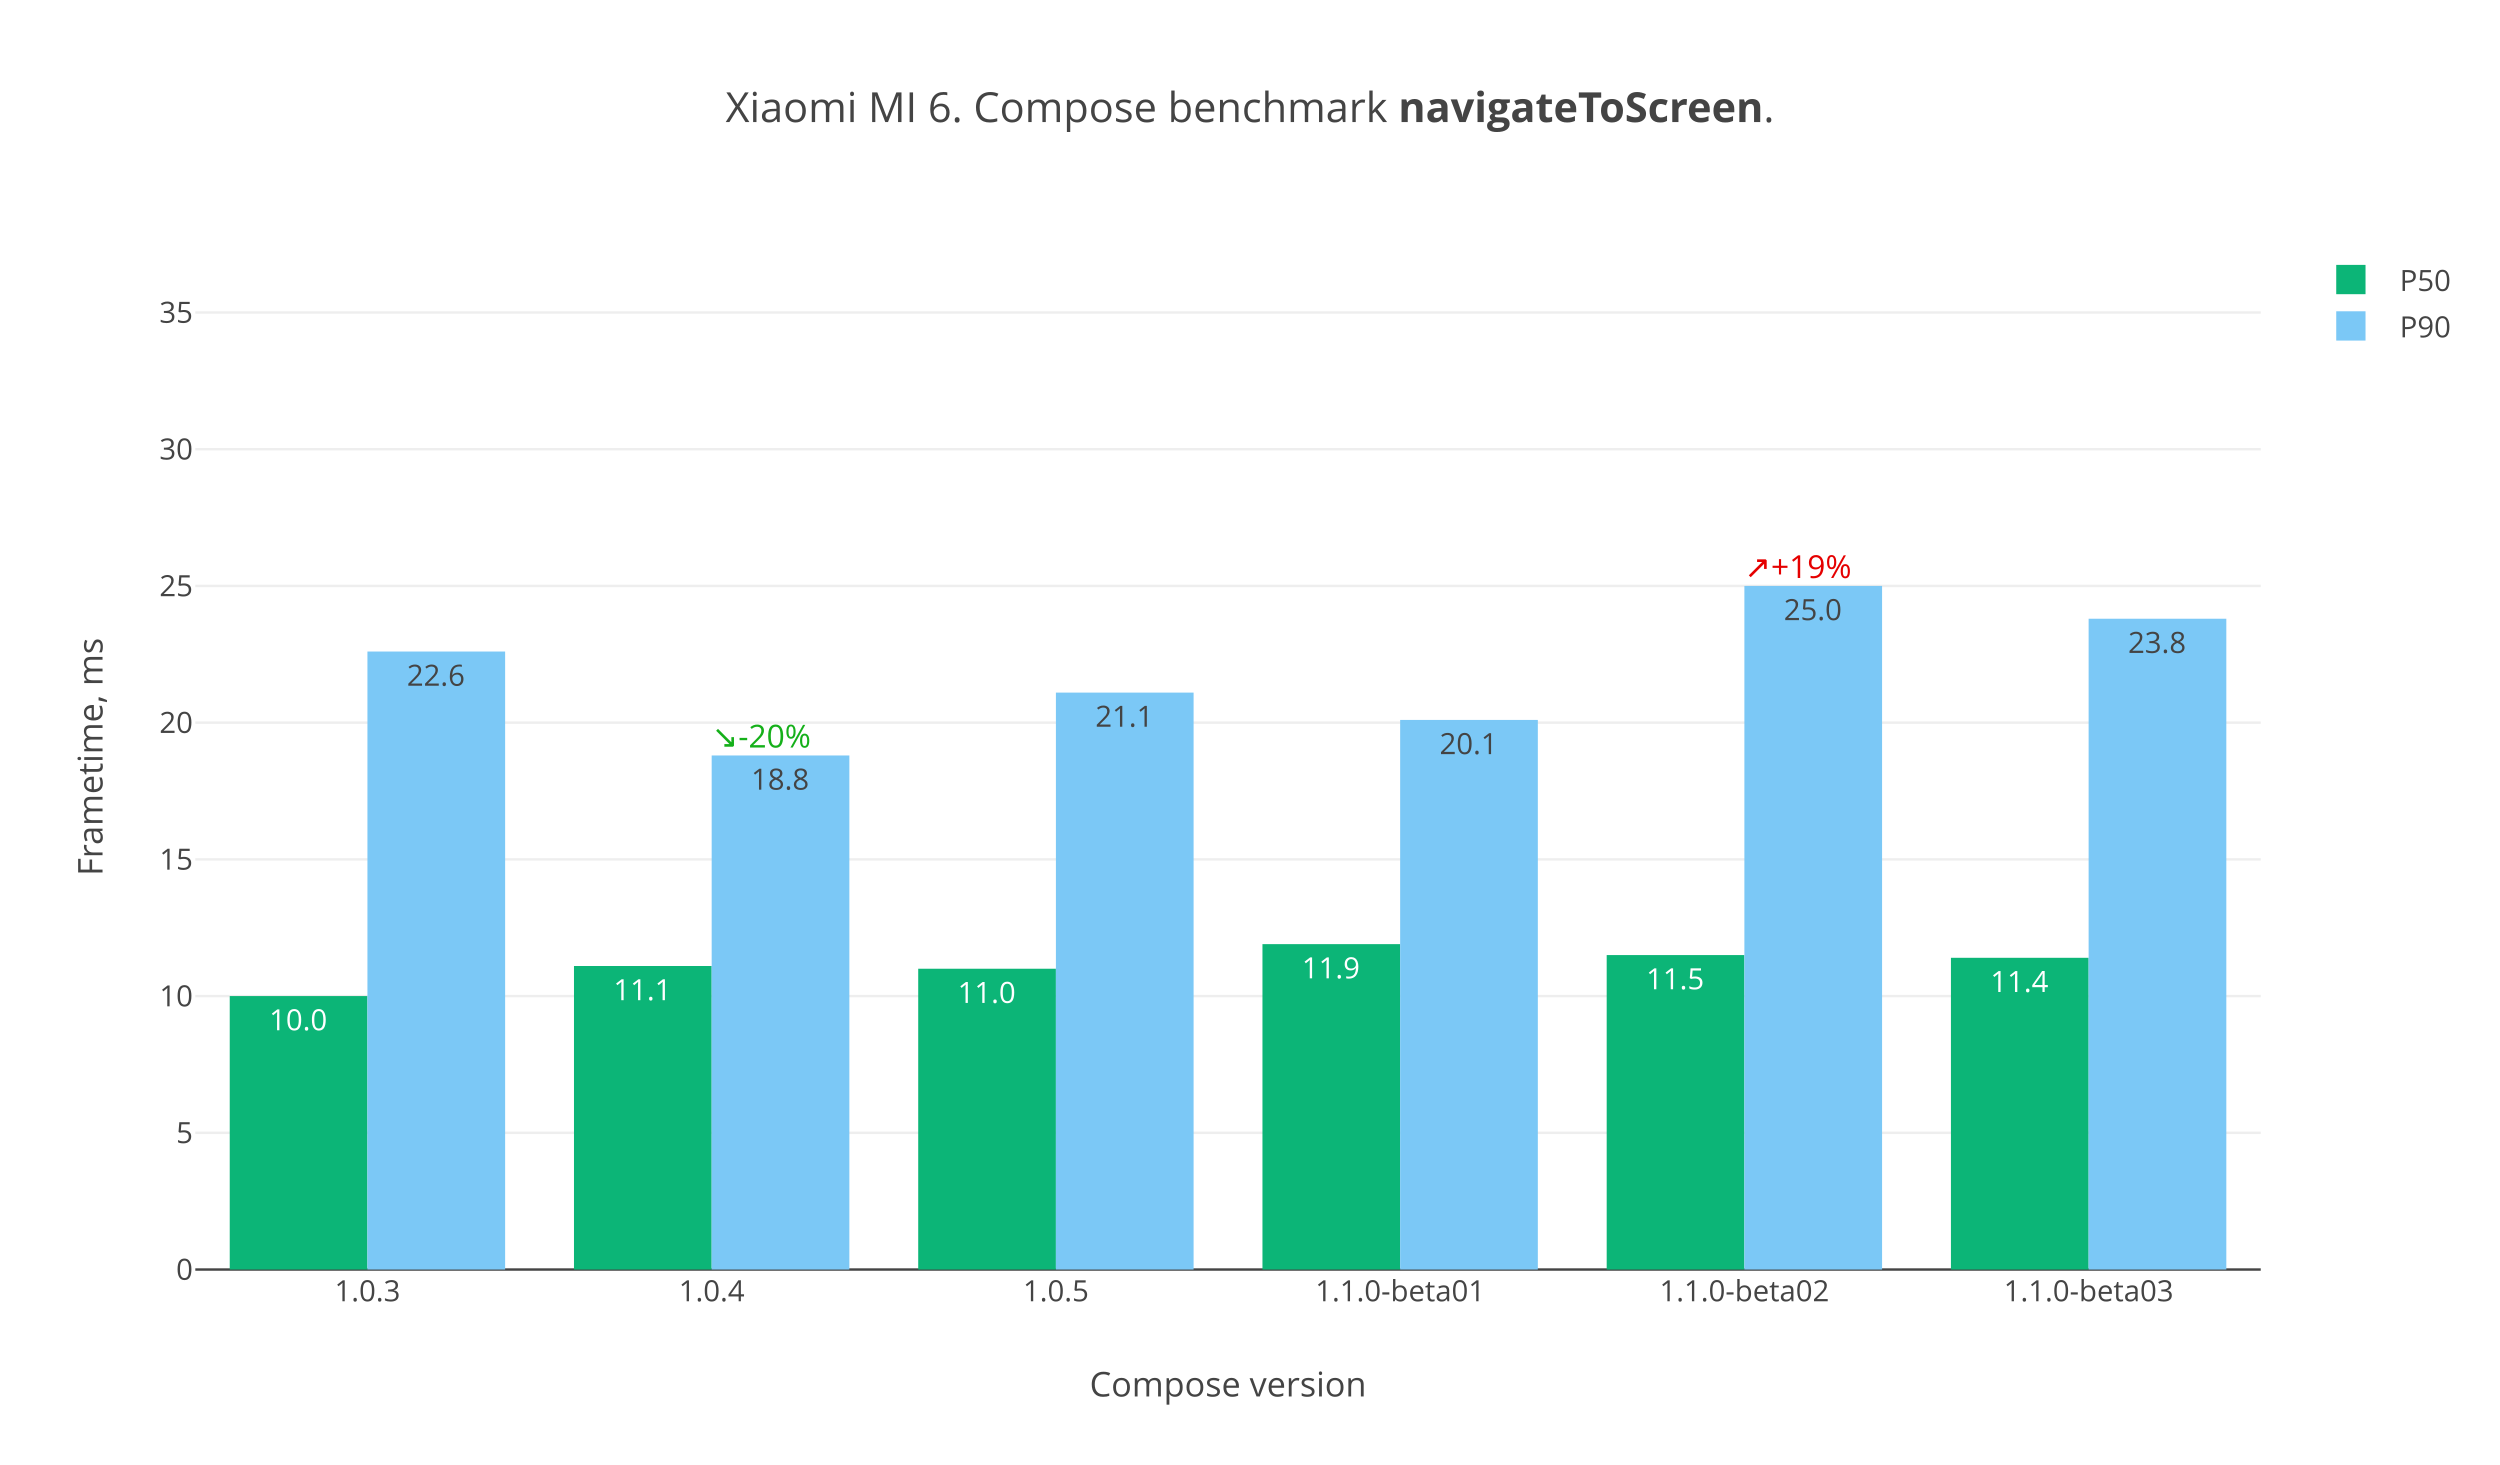
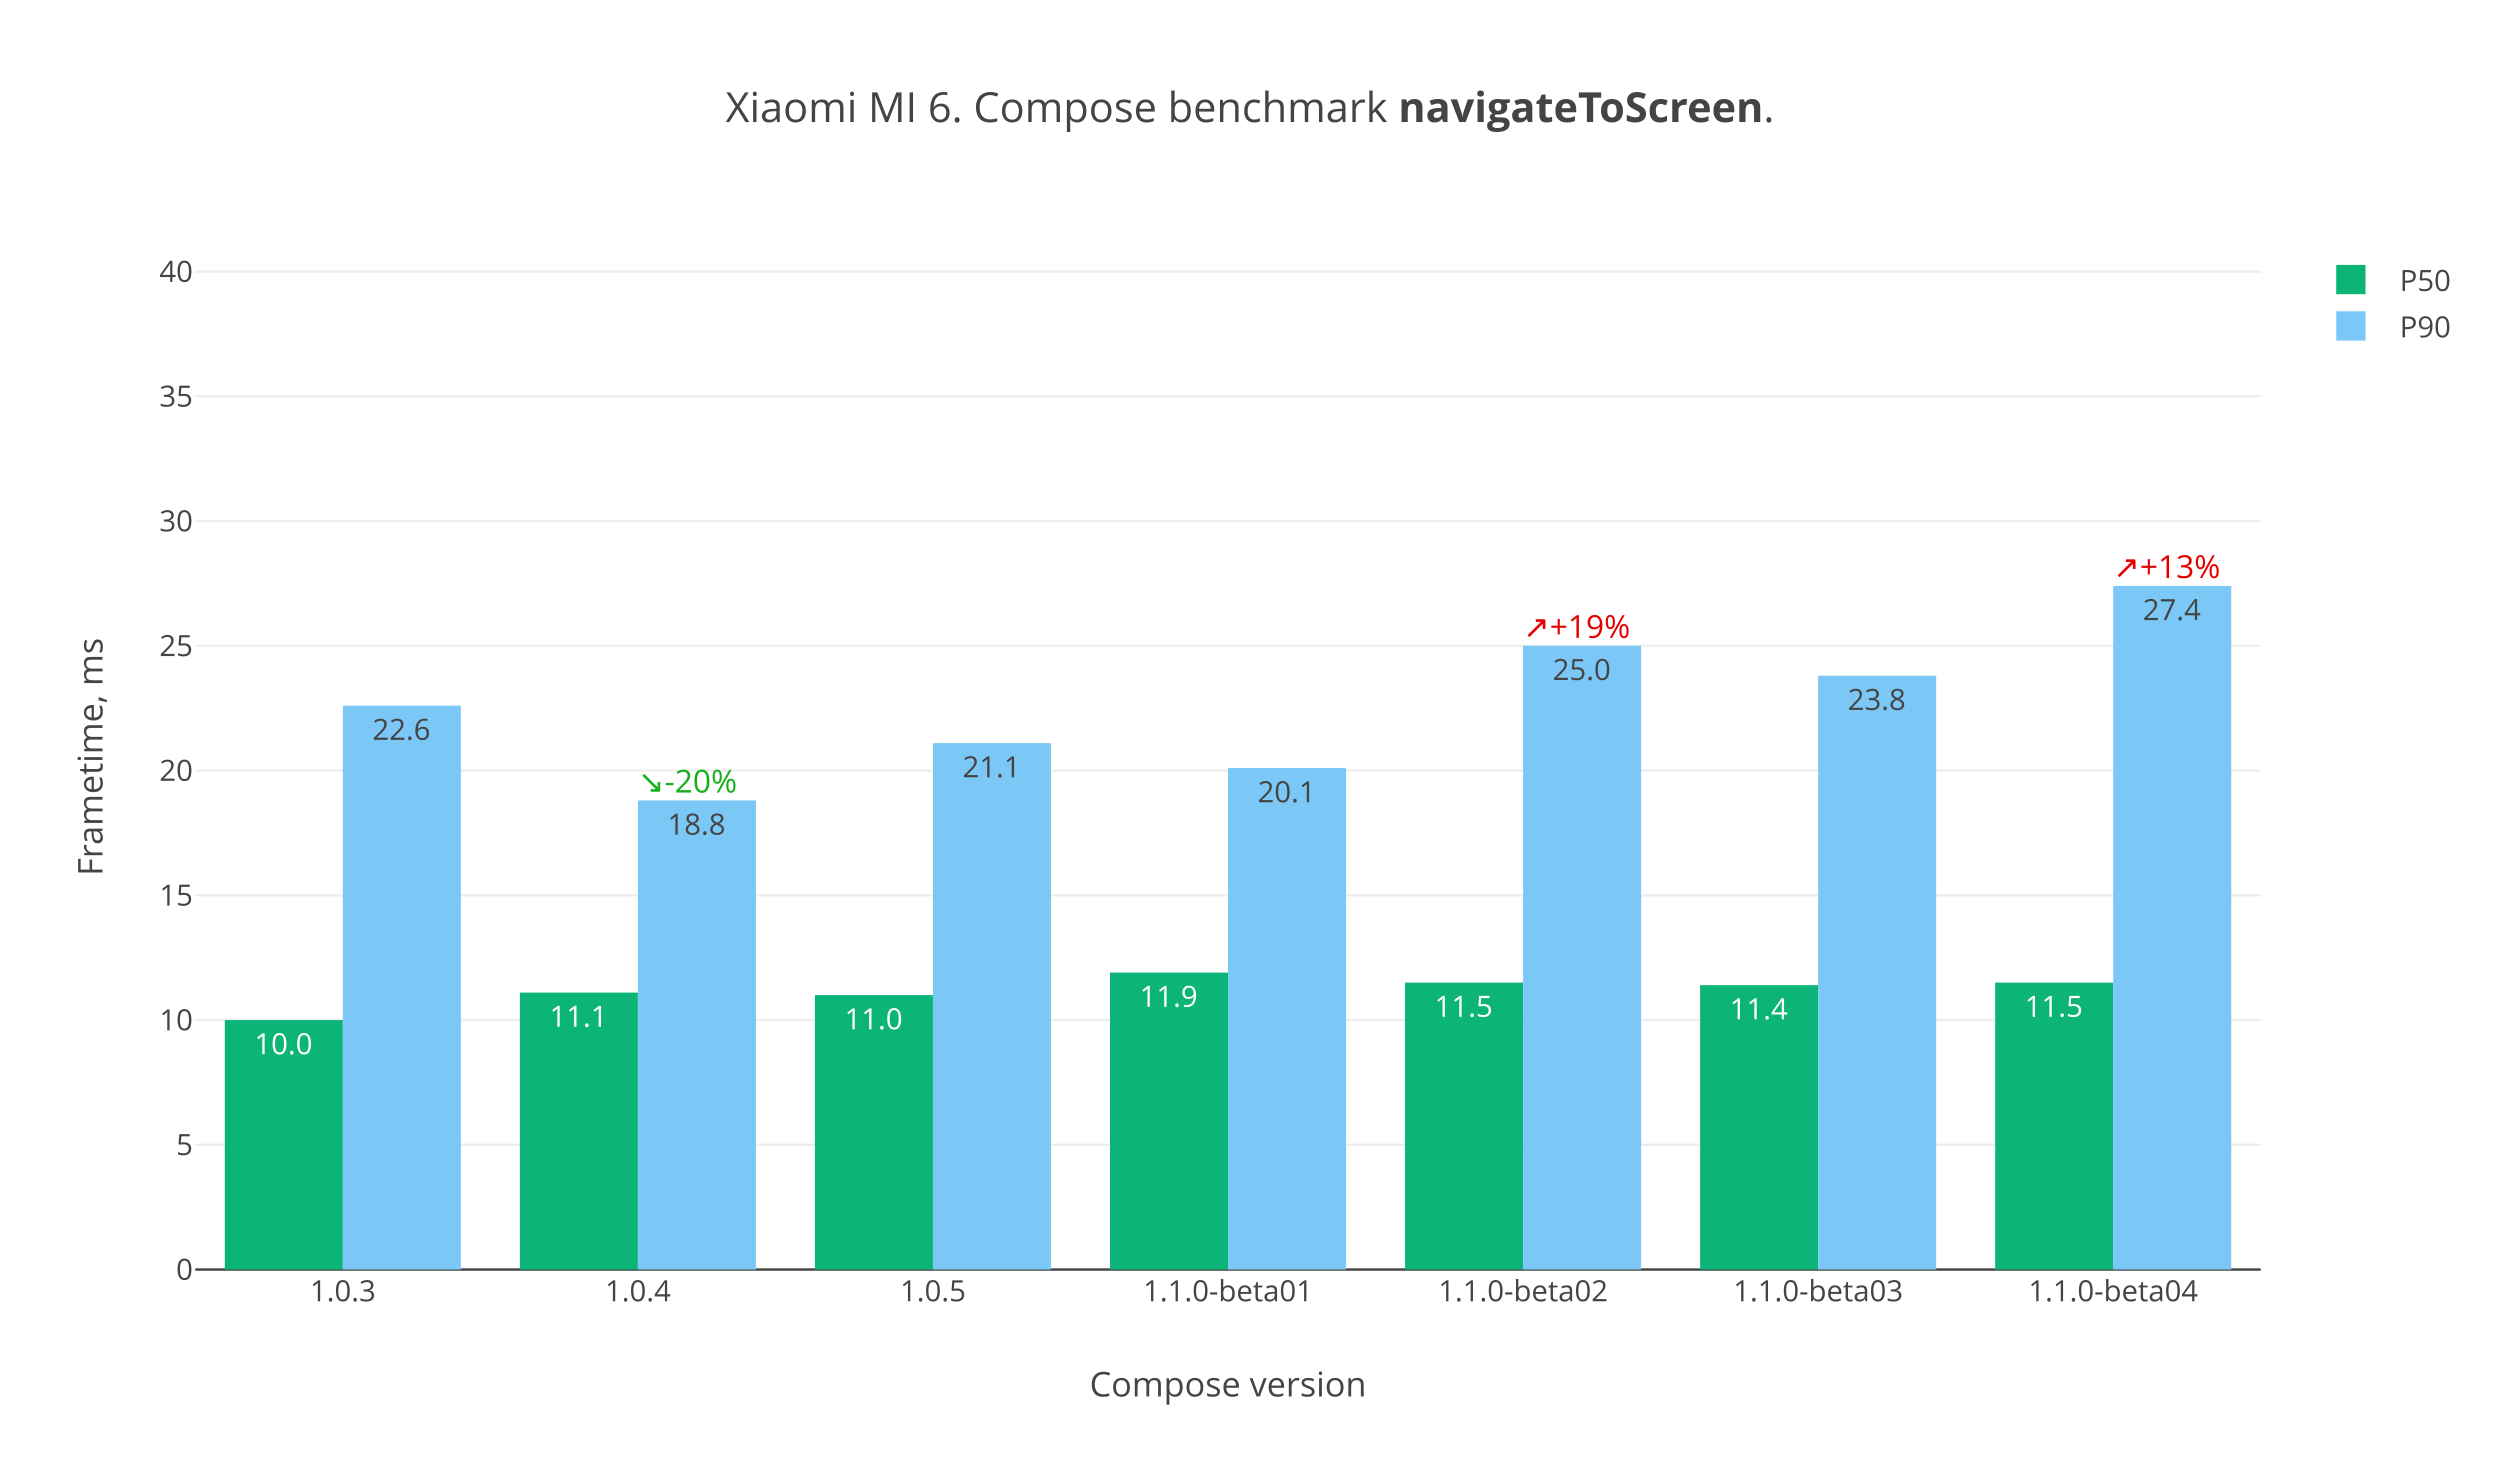
<svg xmlns="http://www.w3.org/2000/svg" class="main-svg" width="1024" height="600" style="" viewBox="0 0 1024 600">
  <rect x="0" y="0" width="1024" height="600" style="fill: rgb(255, 255, 255); fill-opacity: 1;" />
-   <defs id="defs-8c68ba">
+   <defs id="defs-f80e16">
    <g class="clips">
-       <clipPath id="clip8c68baxyplot" class="plotclip">
+       <clipPath id="clipf80e16xyplot" class="plotclip">
        <rect width="846" height="420" />
      </clipPath>
-       <clipPath class="axesclip" id="clip8c68bax">
+       <clipPath class="axesclip" id="clipf80e16x">
        <rect x="80" y="0" width="846" height="600" />
      </clipPath>
-       <clipPath class="axesclip" id="clip8c68bay">
+       <clipPath class="axesclip" id="clipf80e16y">
        <rect x="0" y="100" width="1024" height="420" />
      </clipPath>
-       <clipPath class="axesclip" id="clip8c68baxy">
+       <clipPath class="axesclip" id="clipf80e16xy">
        <rect x="80" y="100" width="846" height="420" />
      </clipPath>
    </g>
    <g class="gradients" />
  </defs>
  <g class="bglayer" />
  <g class="layer-below">
    <g class="imagelayer" />
    <g class="shapelayer" />
  </g>
  <g class="cartesianlayer">
    <g class="subplot xy">
      <g class="layer-subplot">
        <g class="shapelayer" />
        <g class="imagelayer" />
      </g>
      <g class="gridlayer">
        <g class="x" />
        <g class="y">
-           <path class="ygrid crisp" transform="translate(0,464)" d="M80,0h846" style="stroke: rgb(238, 238, 238); stroke-opacity: 1; stroke-width: 1px;" />
-           <path class="ygrid crisp" transform="translate(0,408)" d="M80,0h846" style="stroke: rgb(238, 238, 238); stroke-opacity: 1; stroke-width: 1px;" />
-           <path class="ygrid crisp" transform="translate(0,352)" d="M80,0h846" style="stroke: rgb(238, 238, 238); stroke-opacity: 1; stroke-width: 1px;" />
-           <path class="ygrid crisp" transform="translate(0,296)" d="M80,0h846" style="stroke: rgb(238, 238, 238); stroke-opacity: 1; stroke-width: 1px;" />
-           <path class="ygrid crisp" transform="translate(0,240)" d="M80,0h846" style="stroke: rgb(238, 238, 238); stroke-opacity: 1; stroke-width: 1px;" />
-           <path class="ygrid crisp" transform="translate(0,184)" d="M80,0h846" style="stroke: rgb(238, 238, 238); stroke-opacity: 1; stroke-width: 1px;" />
-           <path class="ygrid crisp" transform="translate(0,128)" d="M80,0h846" style="stroke: rgb(238, 238, 238); stroke-opacity: 1; stroke-width: 1px;" />
+           <path class="ygrid crisp" transform="translate(0,468.91)" d="M80,0h846" style="stroke: rgb(238, 238, 238); stroke-opacity: 1; stroke-width: 1px;" />
+           <path class="ygrid crisp" transform="translate(0,417.81)" d="M80,0h846" style="stroke: rgb(238, 238, 238); stroke-opacity: 1; stroke-width: 1px;" />
+           <path class="ygrid crisp" transform="translate(0,366.72)" d="M80,0h846" style="stroke: rgb(238, 238, 238); stroke-opacity: 1; stroke-width: 1px;" />
+           <path class="ygrid crisp" transform="translate(0,315.62)" d="M80,0h846" style="stroke: rgb(238, 238, 238); stroke-opacity: 1; stroke-width: 1px;" />
+           <path class="ygrid crisp" transform="translate(0,264.53)" d="M80,0h846" style="stroke: rgb(238, 238, 238); stroke-opacity: 1; stroke-width: 1px;" />
+           <path class="ygrid crisp" transform="translate(0,213.43)" d="M80,0h846" style="stroke: rgb(238, 238, 238); stroke-opacity: 1; stroke-width: 1px;" />
+           <path class="ygrid crisp" transform="translate(0,162.34)" d="M80,0h846" style="stroke: rgb(238, 238, 238); stroke-opacity: 1; stroke-width: 1px;" />
+           <path class="ygrid crisp" transform="translate(0,111.24)" d="M80,0h846" style="stroke: rgb(238, 238, 238); stroke-opacity: 1; stroke-width: 1px;" />
        </g>
      </g>
      <g class="zerolinelayer">
        <path class="yzl zl crisp" transform="translate(0,520)" d="M80,0h846" style="stroke: rgb(68, 68, 68); stroke-opacity: 1; stroke-width: 1px;" />
      </g>
      <path class="xlines-below" />
      <path class="ylines-below" />
      <g class="overlines-below" />
      <g class="xaxislayer-below" />
      <g class="yaxislayer-below" />
      <g class="overaxes-below" />
-       <g class="plot" transform="translate(80,100)" clip-path="url('#clip8c68baxyplot')">
+       <g class="plot" transform="translate(80,100)" clip-path="url('#clipf80e16xyplot')">
        <g class="barlayer mlayer">
          <g class="trace bars" style="opacity: 1;">
            <g class="points">
              <g class="point">
-                 <path d="M14.1,420V308H70.5V420Z" style="vector-effect: non-scaling-stroke; opacity: 1; stroke-width: 0px; fill: rgb(12, 181, 119); fill-opacity: 1;" />
-                 <text class="bartext bartext-inside" text-anchor="middle" data-notex="1" x="0" y="0" style="font-family: 'Open Sans', verdana, arial, sans-serif; font-size: 12px; fill: rgb(255, 255, 255); fill-opacity: 1; white-space: pre;" transform="translate(42.13594,322)">10.0</text>
-               </g>
-               <g class="point">
-                 <path d="M155.1,420V295.68H211.5V420Z" style="vector-effect: non-scaling-stroke; opacity: 1; stroke-width: 0px; fill: rgb(12, 181, 119); fill-opacity: 1;" />
-                 <text class="bartext bartext-inside" text-anchor="middle" data-notex="1" x="0" y="0" style="font-family: 'Open Sans', verdana, arial, sans-serif; font-size: 12px; fill: rgb(255, 255, 255); fill-opacity: 1; white-space: pre;" transform="translate(183.1359,309.68)">11.1</text>
-               </g>
-               <g class="point">
-                 <path d="M296.1,420V296.8H352.5V420Z" style="vector-effect: non-scaling-stroke; opacity: 1; stroke-width: 0px; fill: rgb(12, 181, 119); fill-opacity: 1;" />
-                 <text class="bartext bartext-inside" text-anchor="middle" data-notex="1" x="0" y="0" style="font-family: 'Open Sans', verdana, arial, sans-serif; font-size: 12px; fill: rgb(255, 255, 255); fill-opacity: 1; white-space: pre;" transform="translate(324.1359,310.8)">11.0</text>
-               </g>
-               <g class="point">
-                 <path d="M437.1,420V286.72H493.5V420Z" style="vector-effect: non-scaling-stroke; opacity: 1; stroke-width: 0px; fill: rgb(12, 181, 119); fill-opacity: 1;" />
-                 <text class="bartext bartext-inside" text-anchor="middle" data-notex="1" x="0" y="0" style="font-family: 'Open Sans', verdana, arial, sans-serif; font-size: 12px; fill: rgb(255, 255, 255); fill-opacity: 1; white-space: pre;" transform="translate(465.1359,300.72)">11.9</text>
-               </g>
-               <g class="point">
-                 <path d="M578.1,420V291.2H634.5V420Z" style="vector-effect: non-scaling-stroke; opacity: 1; stroke-width: 0px; fill: rgb(12, 181, 119); fill-opacity: 1;" />
-                 <text class="bartext bartext-inside" text-anchor="middle" data-notex="1" x="0" y="0" style="font-family: 'Open Sans', verdana, arial, sans-serif; font-size: 12px; fill: rgb(255, 255, 255); fill-opacity: 1; white-space: pre;" transform="translate(606.1359,305.2)">11.5</text>
-               </g>
-               <g class="point">
-                 <path d="M719.1,420V292.32H775.5V420Z" style="vector-effect: non-scaling-stroke; opacity: 1; stroke-width: 0px; fill: rgb(12, 181, 119); fill-opacity: 1;" />
-                 <text class="bartext bartext-inside" text-anchor="middle" data-notex="1" x="0" y="0" style="font-family: 'Open Sans', verdana, arial, sans-serif; font-size: 12px; fill: rgb(255, 255, 255); fill-opacity: 1; white-space: pre;" transform="translate(747.1359,306.32)">11.4</text>
+                 <path d="M12.09,420V317.81H60.43V420Z" style="vector-effect: non-scaling-stroke; opacity: 1; stroke-width: 0px; fill: rgb(12, 181, 119); fill-opacity: 1;" />
+                 <text class="bartext bartext-inside" text-anchor="middle" data-notex="1" x="0" y="0" style="font-family: 'Open Sans', verdana, arial, sans-serif; font-size: 12px; fill: rgb(255, 255, 255); fill-opacity: 1; white-space: pre;" transform="translate(36.09594,331.81)">10.0</text>
+               </g>
+               <g class="point">
+                 <path d="M132.94,420V306.57H181.29V420Z" style="vector-effect: non-scaling-stroke; opacity: 1; stroke-width: 0px; fill: rgb(12, 181, 119); fill-opacity: 1;" />
+                 <text class="bartext bartext-inside" text-anchor="middle" data-notex="1" x="0" y="0" style="font-family: 'Open Sans', verdana, arial, sans-serif; font-size: 12px; fill: rgb(255, 255, 255); fill-opacity: 1; white-space: pre;" transform="translate(156.9509,320.57)">11.1</text>
+               </g>
+               <g class="point">
+                 <path d="M253.8,420V307.59H302.14V420Z" style="vector-effect: non-scaling-stroke; opacity: 1; stroke-width: 0px; fill: rgb(12, 181, 119); fill-opacity: 1;" />
+                 <text class="bartext bartext-inside" text-anchor="middle" data-notex="1" x="0" y="0" style="font-family: 'Open Sans', verdana, arial, sans-serif; font-size: 12px; fill: rgb(255, 255, 255); fill-opacity: 1; white-space: pre;" transform="translate(277.8059,321.59)">11.0</text>
+               </g>
+               <g class="point">
+                 <path d="M374.66,420V298.39H423V420Z" style="vector-effect: non-scaling-stroke; opacity: 1; stroke-width: 0px; fill: rgb(12, 181, 119); fill-opacity: 1;" />
+                 <text class="bartext bartext-inside" text-anchor="middle" data-notex="1" x="0" y="0" style="font-family: 'Open Sans', verdana, arial, sans-serif; font-size: 12px; fill: rgb(255, 255, 255); fill-opacity: 1; white-space: pre;" transform="translate(398.6659,312.39)">11.9</text>
+               </g>
+               <g class="point">
+                 <path d="M495.51,420V302.48H543.86V420Z" style="vector-effect: non-scaling-stroke; opacity: 1; stroke-width: 0px; fill: rgb(12, 181, 119); fill-opacity: 1;" />
+                 <text class="bartext bartext-inside" text-anchor="middle" data-notex="1" x="0" y="0" style="font-family: 'Open Sans', verdana, arial, sans-serif; font-size: 12px; fill: rgb(255, 255, 255); fill-opacity: 1; white-space: pre;" transform="translate(519.5209,316.48)">11.5</text>
+               </g>
+               <g class="point">
+                 <path d="M616.37,420V303.5H664.71V420Z" style="vector-effect: non-scaling-stroke; opacity: 1; stroke-width: 0px; fill: rgb(12, 181, 119); fill-opacity: 1;" />
+                 <text class="bartext bartext-inside" text-anchor="middle" data-notex="1" x="0" y="0" style="font-family: 'Open Sans', verdana, arial, sans-serif; font-size: 12px; fill: rgb(255, 255, 255); fill-opacity: 1; white-space: pre;" transform="translate(640.3759,317.5)">11.4</text>
+               </g>
+               <g class="point">
+                 <path d="M737.23,420V302.48H785.57V420Z" style="vector-effect: non-scaling-stroke; opacity: 1; stroke-width: 0px; fill: rgb(12, 181, 119); fill-opacity: 1;" />
+                 <text class="bartext bartext-inside" text-anchor="middle" data-notex="1" x="0" y="0" style="font-family: 'Open Sans', verdana, arial, sans-serif; font-size: 12px; fill: rgb(255, 255, 255); fill-opacity: 1; white-space: pre;" transform="translate(761.2359,316.48)">11.5</text>
              </g>
            </g>
          </g>
          <g class="trace bars" style="opacity: 1;">
            <g class="points">
              <g class="point">
-                 <path d="M70.5,420V166.88H126.9V420Z" style="vector-effect: non-scaling-stroke; opacity: 1; stroke-width: 0px; fill: rgb(123, 200, 246); fill-opacity: 1;" />
-                 <text class="bartext bartext-inside" text-anchor="middle" data-notex="1" x="0" y="0" style="font-family: 'Open Sans', verdana, arial, sans-serif; font-size: 12px; fill: rgb(68, 68, 68); fill-opacity: 1; white-space: pre;" transform="translate(98.53594,180.88)">22.6</text>
-               </g>
-               <g class="point">
-                 <path d="M211.5,420V209.44H267.9V420Z" style="vector-effect: non-scaling-stroke; opacity: 1; stroke-width: 0px; fill: rgb(123, 200, 246); fill-opacity: 1;" />
-                 <text class="bartext bartext-inside" text-anchor="middle" data-notex="1" x="0" y="0" style="font-family: 'Open Sans', verdana, arial, sans-serif; font-size: 12px; fill: rgb(68, 68, 68); fill-opacity: 1; white-space: pre;" transform="translate(239.5359,223.44)">18.8</text>
-               </g>
-               <g class="point">
-                 <path d="M352.5,420V183.68H408.9V420Z" style="vector-effect: non-scaling-stroke; opacity: 1; stroke-width: 0px; fill: rgb(123, 200, 246); fill-opacity: 1;" />
-                 <text class="bartext bartext-inside" text-anchor="middle" data-notex="1" x="0" y="0" style="font-family: 'Open Sans', verdana, arial, sans-serif; font-size: 12px; fill: rgb(68, 68, 68); fill-opacity: 1; white-space: pre;" transform="translate(380.5359,197.68)">21.1</text>
-               </g>
-               <g class="point">
-                 <path d="M493.5,420V194.88H549.9V420Z" style="vector-effect: non-scaling-stroke; opacity: 1; stroke-width: 0px; fill: rgb(123, 200, 246); fill-opacity: 1;" />
-                 <text class="bartext bartext-inside" text-anchor="middle" data-notex="1" x="0" y="0" style="font-family: 'Open Sans', verdana, arial, sans-serif; font-size: 12px; fill: rgb(68, 68, 68); fill-opacity: 1; white-space: pre;" transform="translate(521.5359,208.88)">20.1</text>
-               </g>
-               <g class="point">
-                 <path d="M634.5,420V140H690.9V420Z" style="vector-effect: non-scaling-stroke; opacity: 1; stroke-width: 0px; fill: rgb(123, 200, 246); fill-opacity: 1;" />
-                 <text class="bartext bartext-inside" text-anchor="middle" data-notex="1" x="0" y="0" style="font-family: 'Open Sans', verdana, arial, sans-serif; font-size: 12px; fill: rgb(68, 68, 68); fill-opacity: 1; white-space: pre;" transform="translate(662.5359,154)">25.0</text>
-               </g>
-               <g class="point">
-                 <path d="M775.5,420V153.44H831.9V420Z" style="vector-effect: non-scaling-stroke; opacity: 1; stroke-width: 0px; fill: rgb(123, 200, 246); fill-opacity: 1;" />
-                 <text class="bartext bartext-inside" text-anchor="middle" data-notex="1" x="0" y="0" style="font-family: 'Open Sans', verdana, arial, sans-serif; font-size: 12px; fill: rgb(68, 68, 68); fill-opacity: 1; white-space: pre;" transform="translate(803.5359,167.44)">23.8</text>
+                 <path d="M60.43,420V189.05H108.77V420Z" style="vector-effect: non-scaling-stroke; opacity: 1; stroke-width: 0px; fill: rgb(123, 200, 246); fill-opacity: 1;" />
+                 <text class="bartext bartext-inside" text-anchor="middle" data-notex="1" x="0" y="0" style="font-family: 'Open Sans', verdana, arial, sans-serif; font-size: 12px; fill: rgb(68, 68, 68); fill-opacity: 1; white-space: pre;" transform="translate(84.43594,203.05)">22.6</text>
+               </g>
+               <g class="point">
+                 <path d="M181.29,420V227.88H229.63V420Z" style="vector-effect: non-scaling-stroke; opacity: 1; stroke-width: 0px; fill: rgb(123, 200, 246); fill-opacity: 1;" />
+                 <text class="bartext bartext-inside" text-anchor="middle" data-notex="1" x="0" y="0" style="font-family: 'Open Sans', verdana, arial, sans-serif; font-size: 12px; fill: rgb(68, 68, 68); fill-opacity: 1; white-space: pre;" transform="translate(205.2959,241.88)">18.8</text>
+               </g>
+               <g class="point">
+                 <path d="M302.14,420V204.38H350.49V420Z" style="vector-effect: non-scaling-stroke; opacity: 1; stroke-width: 0px; fill: rgb(123, 200, 246); fill-opacity: 1;" />
+                 <text class="bartext bartext-inside" text-anchor="middle" data-notex="1" x="0" y="0" style="font-family: 'Open Sans', verdana, arial, sans-serif; font-size: 12px; fill: rgb(68, 68, 68); fill-opacity: 1; white-space: pre;" transform="translate(326.1509,218.38)">21.1</text>
+               </g>
+               <g class="point">
+                 <path d="M423,420V214.6H471.34V420Z" style="vector-effect: non-scaling-stroke; opacity: 1; stroke-width: 0px; fill: rgb(123, 200, 246); fill-opacity: 1;" />
+                 <text class="bartext bartext-inside" text-anchor="middle" data-notex="1" x="0" y="0" style="font-family: 'Open Sans', verdana, arial, sans-serif; font-size: 12px; fill: rgb(68, 68, 68); fill-opacity: 1; white-space: pre;" transform="translate(447.0059,228.6)">20.1</text>
+               </g>
+               <g class="point">
+                 <path d="M543.86,420V164.53H592.2V420Z" style="vector-effect: non-scaling-stroke; opacity: 1; stroke-width: 0px; fill: rgb(123, 200, 246); fill-opacity: 1;" />
+                 <text class="bartext bartext-inside" text-anchor="middle" data-notex="1" x="0" y="0" style="font-family: 'Open Sans', verdana, arial, sans-serif; font-size: 12px; fill: rgb(68, 68, 68); fill-opacity: 1; white-space: pre;" transform="translate(567.8659,178.53)">25.0</text>
+               </g>
+               <g class="point">
+                 <path d="M664.71,420V176.79H713.06V420Z" style="vector-effect: non-scaling-stroke; opacity: 1; stroke-width: 0px; fill: rgb(123, 200, 246); fill-opacity: 1;" />
+                 <text class="bartext bartext-inside" text-anchor="middle" data-notex="1" x="0" y="0" style="font-family: 'Open Sans', verdana, arial, sans-serif; font-size: 12px; fill: rgb(68, 68, 68); fill-opacity: 1; white-space: pre;" transform="translate(688.7209,190.79)">23.8</text>
+               </g>
+               <g class="point">
+                 <path d="M785.57,420V140H833.91V420Z" style="vector-effect: non-scaling-stroke; opacity: 1; stroke-width: 0px; fill: rgb(123, 200, 246); fill-opacity: 1;" />
+                 <text class="bartext bartext-inside" text-anchor="middle" data-notex="1" x="0" y="0" style="font-family: 'Open Sans', verdana, arial, sans-serif; font-size: 12px; fill: rgb(68, 68, 68); fill-opacity: 1; white-space: pre;" transform="translate(809.5759,154)">27.4</text>
              </g>
            </g>
          </g>
        </g>
        <g class="scatterlayer mlayer">
-           <g class="trace scatter tracefa0d84" style="stroke-miterlimit: 2; opacity: 1;">
+           <g class="trace scatter trace70b0ed" style="stroke-miterlimit: 2; opacity: 1;">
            <g class="fills" />
            <g class="errorbars" />
            <g class="lines" />
            <g class="points" />
            <g class="text">
              <g class="textpoint" />
              <g class="textpoint" />
              <g class="textpoint" />
              <g class="textpoint" />
              <g class="textpoint" />
              <g class="textpoint" />
-             </g>
-           </g>
-           <g class="trace scatter trace5aef02" style="stroke-miterlimit: 2; opacity: 1;">
+               <g class="textpoint" />
+             </g>
+           </g>
+           <g class="trace scatter tracef9d1a4" style="stroke-miterlimit: 2; opacity: 1;">
            <g class="fills" />
            <g class="errorbars" />
            <g class="lines" />
            <g class="points" />
            <g class="text">
              <g class="textpoint" />
              <g class="textpoint" transform="translate(0,-3.25)">
-                 <text x="211.5" y="209.44" text-anchor="start" style="font-family: 'Open Sans', verdana, arial, sans-serif; font-size: 13px; fill: rgb(21, 176, 26); fill-opacity: 1; white-space: pre;">↘-20%</text>
+                 <text x="181.29" y="227.88" text-anchor="start" style="font-family: 'Open Sans', verdana, arial, sans-serif; font-size: 13px; fill: rgb(21, 176, 26); fill-opacity: 1; white-space: pre;">↘-20%</text>
              </g>
              <g class="textpoint" />
              <g class="textpoint" />
              <g class="textpoint" transform="translate(0,-3.25)">
-                 <text x="634.5" y="140" text-anchor="start" style="font-family: 'Open Sans', verdana, arial, sans-serif; font-size: 13px; fill: rgb(229, 0, 0); fill-opacity: 1; white-space: pre;">↗+19%</text>
-               </g>
-               <g class="textpoint" />
+                 <text x="543.86" y="164.53" text-anchor="start" style="font-family: 'Open Sans', verdana, arial, sans-serif; font-size: 13px; fill: rgb(229, 0, 0); fill-opacity: 1; white-space: pre;">↗+19%</text>
+               </g>
+               <g class="textpoint" />
+               <g class="textpoint" transform="translate(0,-3.25)">
+                 <text x="785.57" y="140" text-anchor="start" style="font-family: 'Open Sans', verdana, arial, sans-serif; font-size: 13px; fill: rgb(229, 0, 0); fill-opacity: 1; white-space: pre;">↗+13%</text>
+               </g>
            </g>
          </g>
        </g>
      </g>
      <g class="overplot" />
      <path class="xlines-above crisp" style="fill: none;" d="M0,0" />
      <path class="ylines-above crisp" style="fill: none;" d="M0,0" />
      <g class="overlines-above" />
      <g class="xaxislayer-above">
        <g class="xtick">
-           <text text-anchor="middle" x="0" y="533" transform="translate(150.5,0)" style="font-family: 'Open Sans', verdana, arial, sans-serif; font-size: 12px; fill: rgb(68, 68, 68); fill-opacity: 1; white-space: pre;">1.0.3</text>
-         </g>
-         <g class="xtick">
-           <text text-anchor="middle" x="0" y="533" transform="translate(291.5,0)" style="font-family: 'Open Sans', verdana, arial, sans-serif; font-size: 12px; fill: rgb(68, 68, 68); fill-opacity: 1; white-space: pre;">1.0.4</text>
-         </g>
-         <g class="xtick">
-           <text text-anchor="middle" x="0" y="533" transform="translate(432.5,0)" style="font-family: 'Open Sans', verdana, arial, sans-serif; font-size: 12px; fill: rgb(68, 68, 68); fill-opacity: 1; white-space: pre;">1.0.5</text>
-         </g>
-         <g class="xtick">
-           <text text-anchor="middle" x="0" y="533" transform="translate(573.5,0)" style="font-family: 'Open Sans', verdana, arial, sans-serif; font-size: 12px; fill: rgb(68, 68, 68); fill-opacity: 1; white-space: pre;">1.1.0-beta01</text>
-         </g>
-         <g class="xtick">
-           <text text-anchor="middle" x="0" y="533" transform="translate(714.5,0)" style="font-family: 'Open Sans', verdana, arial, sans-serif; font-size: 12px; fill: rgb(68, 68, 68); fill-opacity: 1; white-space: pre;">1.1.0-beta02</text>
-         </g>
-         <g class="xtick">
-           <text text-anchor="middle" x="0" y="533" transform="translate(855.5,0)" style="font-family: 'Open Sans', verdana, arial, sans-serif; font-size: 12px; fill: rgb(68, 68, 68); fill-opacity: 1; white-space: pre;">1.1.0-beta03</text>
+           <text text-anchor="middle" x="0" y="533" transform="translate(140.43,0)" style="font-family: 'Open Sans', verdana, arial, sans-serif; font-size: 12px; fill: rgb(68, 68, 68); fill-opacity: 1; white-space: pre;">1.0.3</text>
+         </g>
+         <g class="xtick">
+           <text text-anchor="middle" x="0" y="533" transform="translate(261.29,0)" style="font-family: 'Open Sans', verdana, arial, sans-serif; font-size: 12px; fill: rgb(68, 68, 68); fill-opacity: 1; white-space: pre;">1.0.4</text>
+         </g>
+         <g class="xtick">
+           <text text-anchor="middle" x="0" y="533" transform="translate(382.14,0)" style="font-family: 'Open Sans', verdana, arial, sans-serif; font-size: 12px; fill: rgb(68, 68, 68); fill-opacity: 1; white-space: pre;">1.0.5</text>
+         </g>
+         <g class="xtick">
+           <text text-anchor="middle" x="0" y="533" transform="translate(503,0)" style="font-family: 'Open Sans', verdana, arial, sans-serif; font-size: 12px; fill: rgb(68, 68, 68); fill-opacity: 1; white-space: pre;">1.1.0-beta01</text>
+         </g>
+         <g class="xtick">
+           <text text-anchor="middle" x="0" y="533" transform="translate(623.86,0)" style="font-family: 'Open Sans', verdana, arial, sans-serif; font-size: 12px; fill: rgb(68, 68, 68); fill-opacity: 1; white-space: pre;">1.1.0-beta02</text>
+         </g>
+         <g class="xtick">
+           <text text-anchor="middle" x="0" y="533" transform="translate(744.71,0)" style="font-family: 'Open Sans', verdana, arial, sans-serif; font-size: 12px; fill: rgb(68, 68, 68); fill-opacity: 1; white-space: pre;">1.1.0-beta03</text>
+         </g>
+         <g class="xtick">
+           <text text-anchor="middle" x="0" y="533" transform="translate(865.57,0)" style="font-family: 'Open Sans', verdana, arial, sans-serif; font-size: 12px; fill: rgb(68, 68, 68); fill-opacity: 1; white-space: pre;">1.1.0-beta04</text>
        </g>
      </g>
      <g class="yaxislayer-above">
        <g class="ytick">
          <text text-anchor="end" x="79" y="4.2" transform="translate(0,520)" style="font-family: 'Open Sans', verdana, arial, sans-serif; font-size: 12px; fill: rgb(68, 68, 68); fill-opacity: 1; white-space: pre;">0</text>
        </g>
        <g class="ytick">
-           <text text-anchor="end" x="79" y="4.2" transform="translate(0,464)" style="font-family: 'Open Sans', verdana, arial, sans-serif; font-size: 12px; fill: rgb(68, 68, 68); fill-opacity: 1; white-space: pre;">5</text>
-         </g>
-         <g class="ytick">
-           <text text-anchor="end" x="79" y="4.2" transform="translate(0,408)" style="font-family: 'Open Sans', verdana, arial, sans-serif; font-size: 12px; fill: rgb(68, 68, 68); fill-opacity: 1; white-space: pre;">10</text>
-         </g>
-         <g class="ytick">
-           <text text-anchor="end" x="79" y="4.2" transform="translate(0,352)" style="font-family: 'Open Sans', verdana, arial, sans-serif; font-size: 12px; fill: rgb(68, 68, 68); fill-opacity: 1; white-space: pre;">15</text>
-         </g>
-         <g class="ytick">
-           <text text-anchor="end" x="79" y="4.2" transform="translate(0,296)" style="font-family: 'Open Sans', verdana, arial, sans-serif; font-size: 12px; fill: rgb(68, 68, 68); fill-opacity: 1; white-space: pre;">20</text>
-         </g>
-         <g class="ytick">
-           <text text-anchor="end" x="79" y="4.2" transform="translate(0,240)" style="font-family: 'Open Sans', verdana, arial, sans-serif; font-size: 12px; fill: rgb(68, 68, 68); fill-opacity: 1; white-space: pre;">25</text>
-         </g>
-         <g class="ytick">
-           <text text-anchor="end" x="79" y="4.2" transform="translate(0,184)" style="font-family: 'Open Sans', verdana, arial, sans-serif; font-size: 12px; fill: rgb(68, 68, 68); fill-opacity: 1; white-space: pre;">30</text>
-         </g>
-         <g class="ytick">
-           <text text-anchor="end" x="79" y="4.2" transform="translate(0,128)" style="font-family: 'Open Sans', verdana, arial, sans-serif; font-size: 12px; fill: rgb(68, 68, 68); fill-opacity: 1; white-space: pre;">35</text>
+           <text text-anchor="end" x="79" y="4.2" transform="translate(0,468.91)" style="font-family: 'Open Sans', verdana, arial, sans-serif; font-size: 12px; fill: rgb(68, 68, 68); fill-opacity: 1; white-space: pre;">5</text>
+         </g>
+         <g class="ytick">
+           <text text-anchor="end" x="79" y="4.2" transform="translate(0,417.81)" style="font-family: 'Open Sans', verdana, arial, sans-serif; font-size: 12px; fill: rgb(68, 68, 68); fill-opacity: 1; white-space: pre;">10</text>
+         </g>
+         <g class="ytick">
+           <text text-anchor="end" x="79" y="4.2" transform="translate(0,366.72)" style="font-family: 'Open Sans', verdana, arial, sans-serif; font-size: 12px; fill: rgb(68, 68, 68); fill-opacity: 1; white-space: pre;">15</text>
+         </g>
+         <g class="ytick">
+           <text text-anchor="end" x="79" y="4.2" transform="translate(0,315.62)" style="font-family: 'Open Sans', verdana, arial, sans-serif; font-size: 12px; fill: rgb(68, 68, 68); fill-opacity: 1; white-space: pre;">20</text>
+         </g>
+         <g class="ytick">
+           <text text-anchor="end" x="79" y="4.2" transform="translate(0,264.53)" style="font-family: 'Open Sans', verdana, arial, sans-serif; font-size: 12px; fill: rgb(68, 68, 68); fill-opacity: 1; white-space: pre;">25</text>
+         </g>
+         <g class="ytick">
+           <text text-anchor="end" x="79" y="4.2" transform="translate(0,213.43)" style="font-family: 'Open Sans', verdana, arial, sans-serif; font-size: 12px; fill: rgb(68, 68, 68); fill-opacity: 1; white-space: pre;">30</text>
+         </g>
+         <g class="ytick">
+           <text text-anchor="end" x="79" y="4.2" transform="translate(0,162.34)" style="font-family: 'Open Sans', verdana, arial, sans-serif; font-size: 12px; fill: rgb(68, 68, 68); fill-opacity: 1; white-space: pre;">35</text>
+         </g>
+         <g class="ytick">
+           <text text-anchor="end" x="79" y="4.2" transform="translate(0,111.24)" style="font-family: 'Open Sans', verdana, arial, sans-serif; font-size: 12px; fill: rgb(68, 68, 68); fill-opacity: 1; white-space: pre;">40</text>
        </g>
      </g>
      <g class="overaxes-above" />
    </g>
  </g>
  <g class="polarlayer" />
  <g class="ternarylayer" />
  <g class="geolayer" />
  <g class="funnelarealayer" />
  <g class="pielayer" />
  <g class="treemaplayer" />
  <g class="sunburstlayer" />
  <g class="glimages" />
-   <defs id="topdefs-8c68ba">
+   <defs id="topdefs-f80e16">
    <g class="clips" />
-     <clipPath id="legend8c68ba">
+     <clipPath id="legendf80e16">
      <rect width="69" height="48" x="0" y="0" />
    </clipPath>
  </defs>
  <g class="layer-above">
    <g class="imagelayer" />
    <g class="shapelayer" />
  </g>
  <g class="infolayer">
    <g class="legend" pointer-events="all" transform="translate(942.92,100)">
      <rect class="bg" shape-rendering="crispEdges" style="stroke: rgb(68, 68, 68); stroke-opacity: 1; fill: rgb(255, 255, 255); fill-opacity: 1; stroke-width: 0px;" width="69" height="48" x="0" y="0" />
-       <g class="scrollbox" transform="" clip-path="url('#legend8c68ba')">
+       <g class="scrollbox" transform="" clip-path="url('#legendf80e16')">
        <g class="groups">
          <g class="traces" style="opacity: 1;" transform="translate(0,14.5)">
            <text class="legendtext" text-anchor="start" x="40" y="4.68" style="font-family: 'Open Sans', verdana, arial, sans-serif; font-size: 12px; fill: rgb(68, 68, 68); fill-opacity: 1; white-space: pre;">P50</text>
            <g class="layers" style="opacity: 1;">
              <g class="legendfill" />
              <g class="legendlines" />
              <g class="legendsymbols">
                <g class="legendpoints">
                  <path class="legendundefined" d="M6,6H-6V-6H6Z" transform="translate(20,0)" style="stroke-width: 0px; fill: rgb(12, 181, 119); fill-opacity: 1;" />
                </g>
              </g>
            </g>
            <rect class="legendtoggle" x="0" y="-9.5" width="63.688" height="19" style="fill: rgb(0, 0, 0); fill-opacity: 0;" />
          </g>
          <g class="traces" style="opacity: 1;" transform="translate(0,33.5)">
            <text class="legendtext" text-anchor="start" x="40" y="4.68" style="font-family: 'Open Sans', verdana, arial, sans-serif; font-size: 12px; fill: rgb(68, 68, 68); fill-opacity: 1; white-space: pre;">P90</text>
            <g class="layers" style="opacity: 1;">
              <g class="legendfill" />
              <g class="legendlines" />
              <g class="legendsymbols">
                <g class="legendpoints">
                  <path class="legendundefined" d="M6,6H-6V-6H6Z" transform="translate(20,0)" style="stroke-width: 0px; fill: rgb(123, 200, 246); fill-opacity: 1;" />
                </g>
              </g>
            </g>
            <rect class="legendtoggle" x="0" y="-9.5" width="63.688" height="19" style="fill: rgb(0, 0, 0); fill-opacity: 0;" />
          </g>
        </g>
      </g>
      <rect class="scrollbar" rx="20" ry="3" width="0" height="0" style="fill: rgb(128, 139, 164); fill-opacity: 1;" x="0" y="0" />
    </g>
    <g class="g-gtitle">
      <text class="gtitle" x="512" y="50" text-anchor="middle" dy="0em" style="font-family: 'Open Sans', verdana, arial, sans-serif; font-size: 17px; fill: rgb(68, 68, 68); opacity: 1; font-weight: normal; white-space: pre;">Xiaomi MI 6. Compose benchmark <tspan style="font-weight:bold">navigateToScreen</tspan>.</text>
    </g>
    <g class="g-xtitle">
      <text class="xtitle" x="503" y="572" text-anchor="middle" style="font-family: 'Open Sans', verdana, arial, sans-serif; font-size: 14px; fill: rgb(68, 68, 68); opacity: 1; font-weight: normal; white-space: pre;">Compose version</text>
    </g>
    <g class="g-ytitle">
      <text class="ytitle" transform="rotate(-90,42,310)" x="42" y="310" text-anchor="middle" style="font-family: 'Open Sans', verdana, arial, sans-serif; font-size: 14px; fill: rgb(68, 68, 68); opacity: 1; font-weight: normal; white-space: pre;">Frametime, ms</text>
    </g>
  </g>
</svg>
